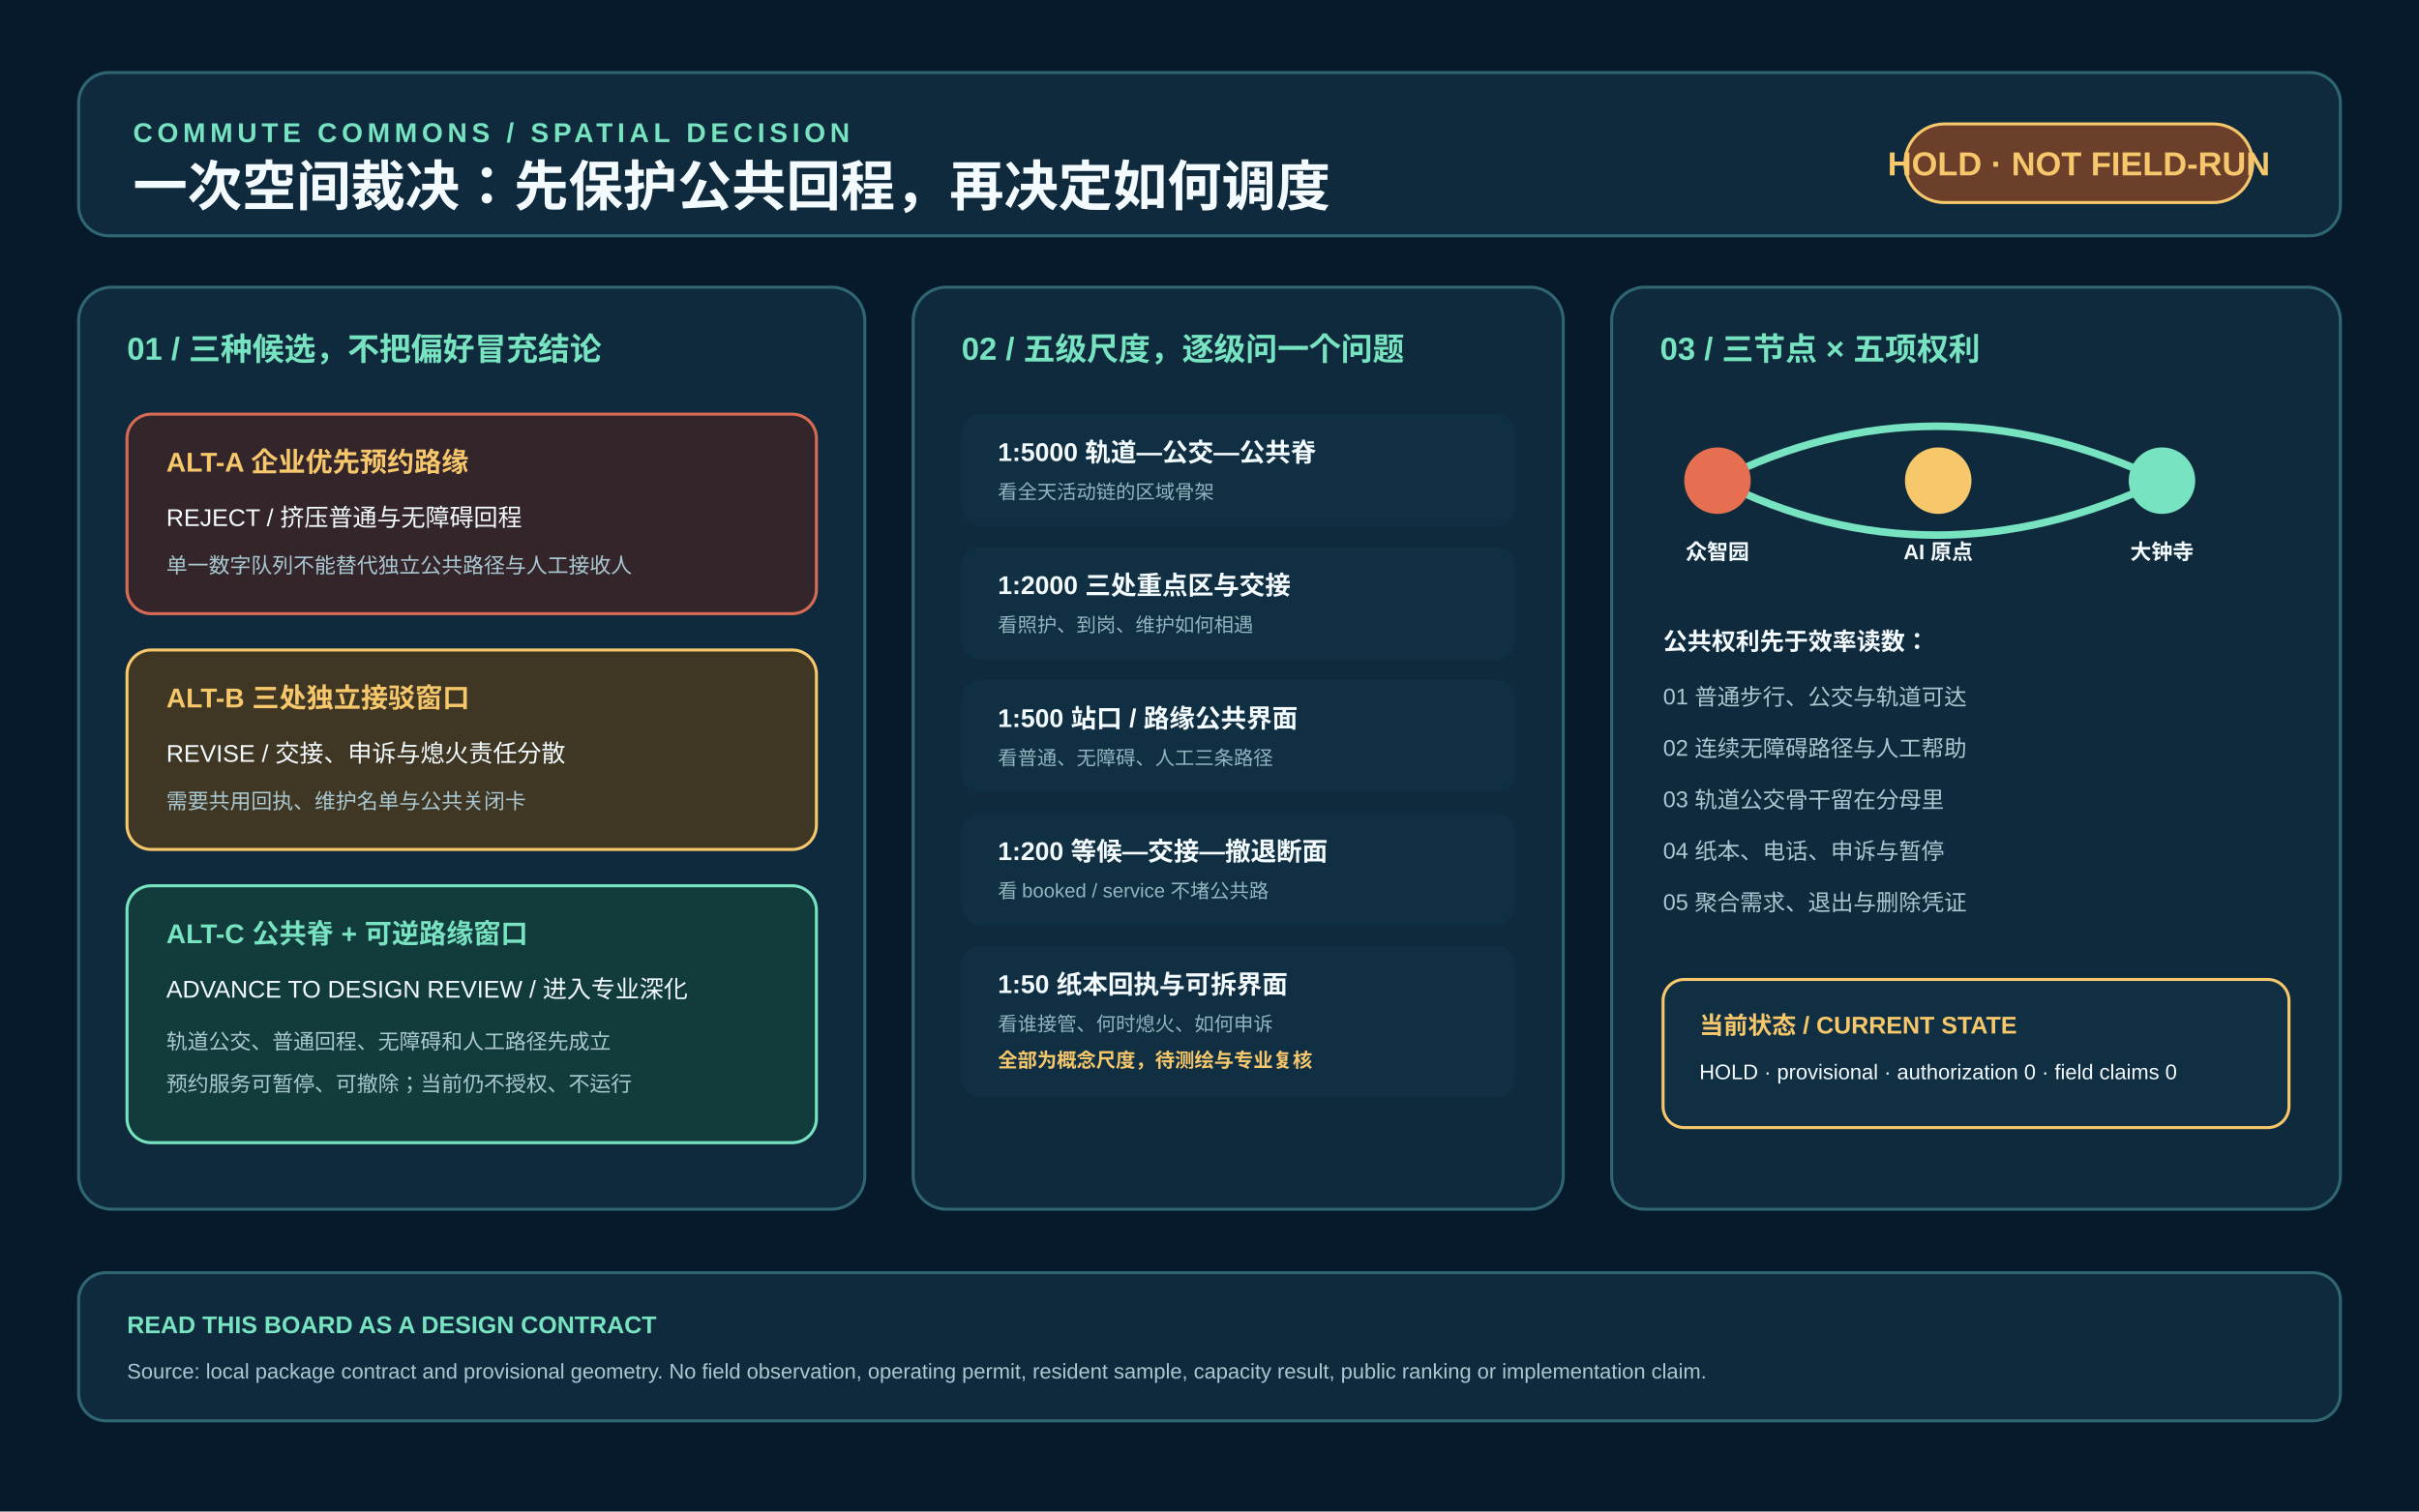
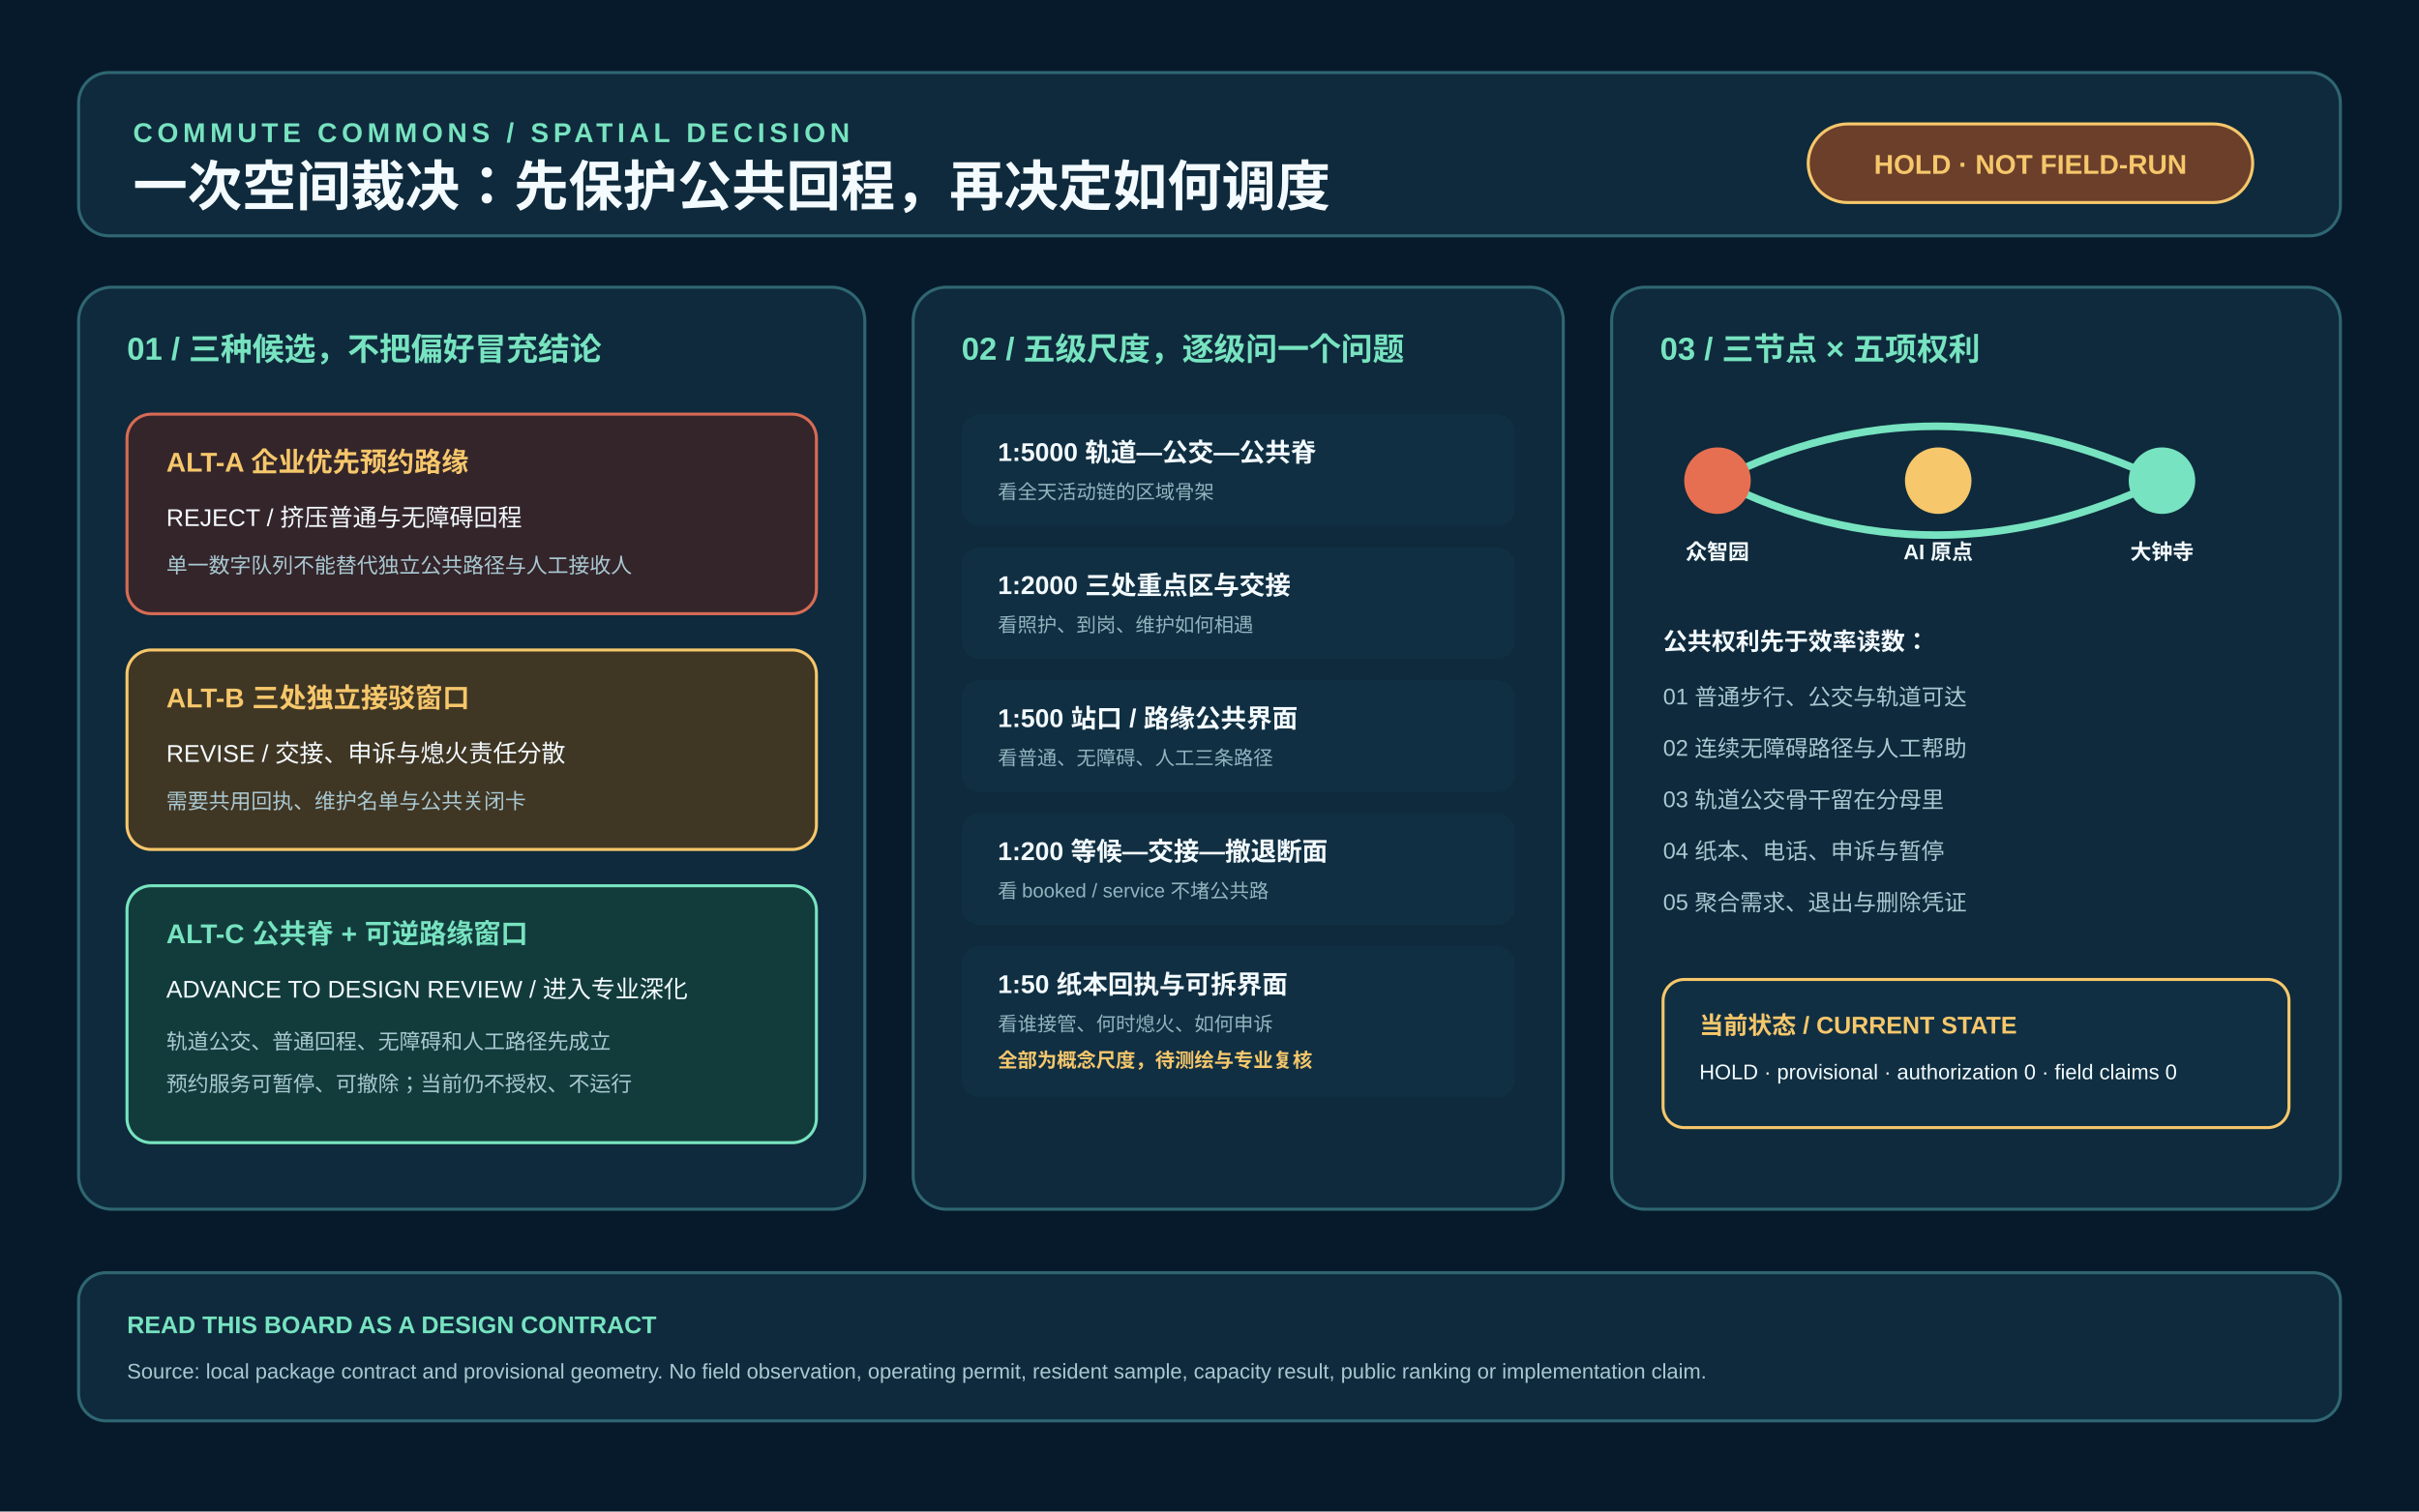
<svg xmlns="http://www.w3.org/2000/svg" width="1600" height="1000" viewBox="0 0 1600 1000" role="img" aria-labelledby="title desc">
  <rect width="1600" height="1000" fill="#071a2b" />
  <rect x="52" y="48" width="1496" height="108" rx="20" fill="#0e2a3c" stroke="#2f6672" stroke-width="2" />
  <text x="88" y="94" fill="#77e3c0" font-family="Arial, sans-serif" font-size="18" font-weight="700" letter-spacing="3">COMMUTE COMMONS / SPATIAL DECISION</text>
  <text x="88" y="136" fill="#f4fbff" font-family="Arial, sans-serif" font-size="36" font-weight="800">一次空间裁决：先保护公共回程，再决定如何调度</text>
-   <rect x="1260" y="82" width="230" height="52" rx="26" fill="#6b3f2a" stroke="#f6c76b" stroke-width="2" />
-   <text x="1375" y="116" text-anchor="middle" fill="#f6c76b" font-family="Arial, sans-serif" font-size="22" font-weight="800">HOLD · NOT FIELD-RUN</text>
+   <rect x="1196" y="82" width="294" height="52" rx="26" fill="#6b3f2a" stroke="#f6c76b" stroke-width="2" />
+   <text x="1343" y="115" text-anchor="middle" fill="#f6c76b" font-family="Arial, sans-serif" font-size="18" font-weight="800">HOLD · NOT FIELD-RUN</text>
  <rect x="52" y="190" width="520" height="610" rx="22" fill="#0e2a3c" stroke="#2f6672" stroke-width="2" />
  <text x="84" y="238" fill="#77e3c0" font-family="Arial, sans-serif" font-size="21" font-weight="800">01 / 三种候选，不把偏好冒充结论</text>
  <rect x="84" y="274" width="456" height="132" rx="16" fill="#34252a" stroke="#d76b55" stroke-width="2" />
  <text x="110" y="312" fill="#f6c76b" font-family="Arial, sans-serif" font-size="18" font-weight="800">ALT-A  企业优先预约路缘</text>
  <text x="110" y="348" fill="#f4fbff" font-family="Arial, sans-serif" font-size="16">REJECT / 挤压普通与无障碍回程</text>
  <text x="110" y="379" fill="#a9c8d1" font-family="Arial, sans-serif" font-size="14">单一数字队列不能替代独立公共路径与人工接收人</text>
  <rect x="84" y="430" width="456" height="132" rx="16" fill="#403624" stroke="#f6c76b" stroke-width="2" />
  <text x="110" y="468" fill="#f6c76b" font-family="Arial, sans-serif" font-size="18" font-weight="800">ALT-B  三处独立接驳窗口</text>
  <text x="110" y="504" fill="#f4fbff" font-family="Arial, sans-serif" font-size="16">REVISE / 交接、申诉与熄火责任分散</text>
  <text x="110" y="535" fill="#a9c8d1" font-family="Arial, sans-serif" font-size="14">需要共用回执、维护名单与公共关闭卡</text>
  <rect x="84" y="586" width="456" height="170" rx="16" fill="#123c3c" stroke="#77e3c0" stroke-width="2" />
  <text x="110" y="624" fill="#77e3c0" font-family="Arial, sans-serif" font-size="18" font-weight="800">ALT-C  公共脊 + 可逆路缘窗口</text>
  <text x="110" y="660" fill="#f4fbff" font-family="Arial, sans-serif" font-size="16">ADVANCE TO DESIGN REVIEW / 进入专业深化</text>
  <text x="110" y="694" fill="#a9c8d1" font-family="Arial, sans-serif" font-size="14">轨道公交、普通回程、无障碍和人工路径先成立</text>
  <text x="110" y="722" fill="#a9c8d1" font-family="Arial, sans-serif" font-size="14">预约服务可暂停、可撤除；当前仍不授权、不运行</text>
  <rect x="604" y="190" width="430" height="610" rx="22" fill="#0e2a3c" stroke="#2f6672" stroke-width="2" />
  <text x="636" y="238" fill="#77e3c0" font-family="Arial, sans-serif" font-size="21" font-weight="800">02 / 五级尺度，逐级问一个问题</text>
  <g font-family="Arial, sans-serif">
    <rect x="636" y="274" width="366" height="74" rx="12" fill="#102f42" />
    <text x="660" y="305" fill="#f4fbff" font-size="17" font-weight="800">1:5000  轨道—公交—公共脊</text>
    <text x="660" y="330" fill="#91b5bf" font-size="13">看全天活动链的区域骨架</text>
    <rect x="636" y="362" width="366" height="74" rx="12" fill="#102f42" />
    <text x="660" y="393" fill="#f4fbff" font-size="17" font-weight="800">1:2000  三处重点区与交接</text>
    <text x="660" y="418" fill="#91b5bf" font-size="13">看照护、到岗、维护如何相遇</text>
    <rect x="636" y="450" width="366" height="74" rx="12" fill="#102f42" />
    <text x="660" y="481" fill="#f4fbff" font-size="17" font-weight="800">1:500  站口 / 路缘公共界面</text>
    <text x="660" y="506" fill="#91b5bf" font-size="13">看普通、无障碍、人工三条路径</text>
    <rect x="636" y="538" width="366" height="74" rx="12" fill="#102f42" />
    <text x="660" y="569" fill="#f4fbff" font-size="17" font-weight="800">1:200  等候—交接—撤退断面</text>
    <text x="660" y="594" fill="#91b5bf" font-size="13">看 booked / service 不堵公共路</text>
    <rect x="636" y="626" width="366" height="100" rx="12" fill="#102f42" />
    <text x="660" y="657" fill="#f4fbff" font-size="17" font-weight="800">1:50  纸本回执与可拆界面</text>
    <text x="660" y="682" fill="#91b5bf" font-size="13">看谁接管、何时熄火、如何申诉</text>
    <text x="660" y="706" fill="#f6c76b" font-size="13" font-weight="700">全部为概念尺度，待测绘与专业复核</text>
  </g>
  <rect x="1066" y="190" width="482" height="610" rx="22" fill="#0e2a3c" stroke="#2f6672" stroke-width="2" />
  <text x="1098" y="238" fill="#77e3c0" font-family="Arial, sans-serif" font-size="21" font-weight="800">03 / 三节点 × 五项权利</text>
  <g font-family="Arial, sans-serif">
    <path d="M1136 318 C1230 270, 1330 270, 1430 318 C1330 366, 1230 366, 1136 318Z" fill="none" stroke="#77e3c0" stroke-width="5" />
    <circle cx="1136" cy="318" r="22" fill="#e76f51" />
    <circle cx="1282" cy="318" r="22" fill="#f6c76b" />
    <circle cx="1430" cy="318" r="22" fill="#77e3c0" />
    <text x="1136" y="370" text-anchor="middle" fill="#f4fbff" font-size="14" font-weight="700">众智园</text>
    <text x="1282" y="370" text-anchor="middle" fill="#f4fbff" font-size="14" font-weight="700">AI 原点</text>
    <text x="1430" y="370" text-anchor="middle" fill="#f4fbff" font-size="14" font-weight="700">大钟寺</text>
    <text x="1100" y="430" fill="#f4fbff" font-size="16" font-weight="800">公共权利先于效率读数：</text>
    <text x="1100" y="466" fill="#a9c8d1" font-size="15">01  普通步行、公交与轨道可达</text>
    <text x="1100" y="500" fill="#a9c8d1" font-size="15">02  连续无障碍路径与人工帮助</text>
    <text x="1100" y="534" fill="#a9c8d1" font-size="15">03  轨道公交骨干留在分母里</text>
    <text x="1100" y="568" fill="#a9c8d1" font-size="15">04  纸本、电话、申诉与暂停</text>
    <text x="1100" y="602" fill="#a9c8d1" font-size="15">05  聚合需求、退出与删除凭证</text>
    <rect x="1100" y="648" width="414" height="98" rx="14" fill="#102f42" stroke="#f6c76b" stroke-width="2" />
    <text x="1124" y="684" fill="#f6c76b" font-size="16" font-weight="800">当前状态 / CURRENT STATE</text>
    <text x="1124" y="714" fill="#f4fbff" font-size="14">HOLD · provisional · authorization 0 · field claims 0</text>
  </g>
  <rect x="52" y="842" width="1496" height="98" rx="18" fill="#0e2a3c" stroke="#2f6672" stroke-width="2" />
  <text x="84" y="882" fill="#77e3c0" font-family="Arial, sans-serif" font-size="16" font-weight="800">READ THIS BOARD AS A DESIGN CONTRACT</text>
  <text x="84" y="912" fill="#a9c8d1" font-family="Arial, sans-serif" font-size="14">Source: local package contract and provisional geometry. No field observation, operating permit, resident sample, capacity result, public ranking or implementation claim.</text>
</svg>
